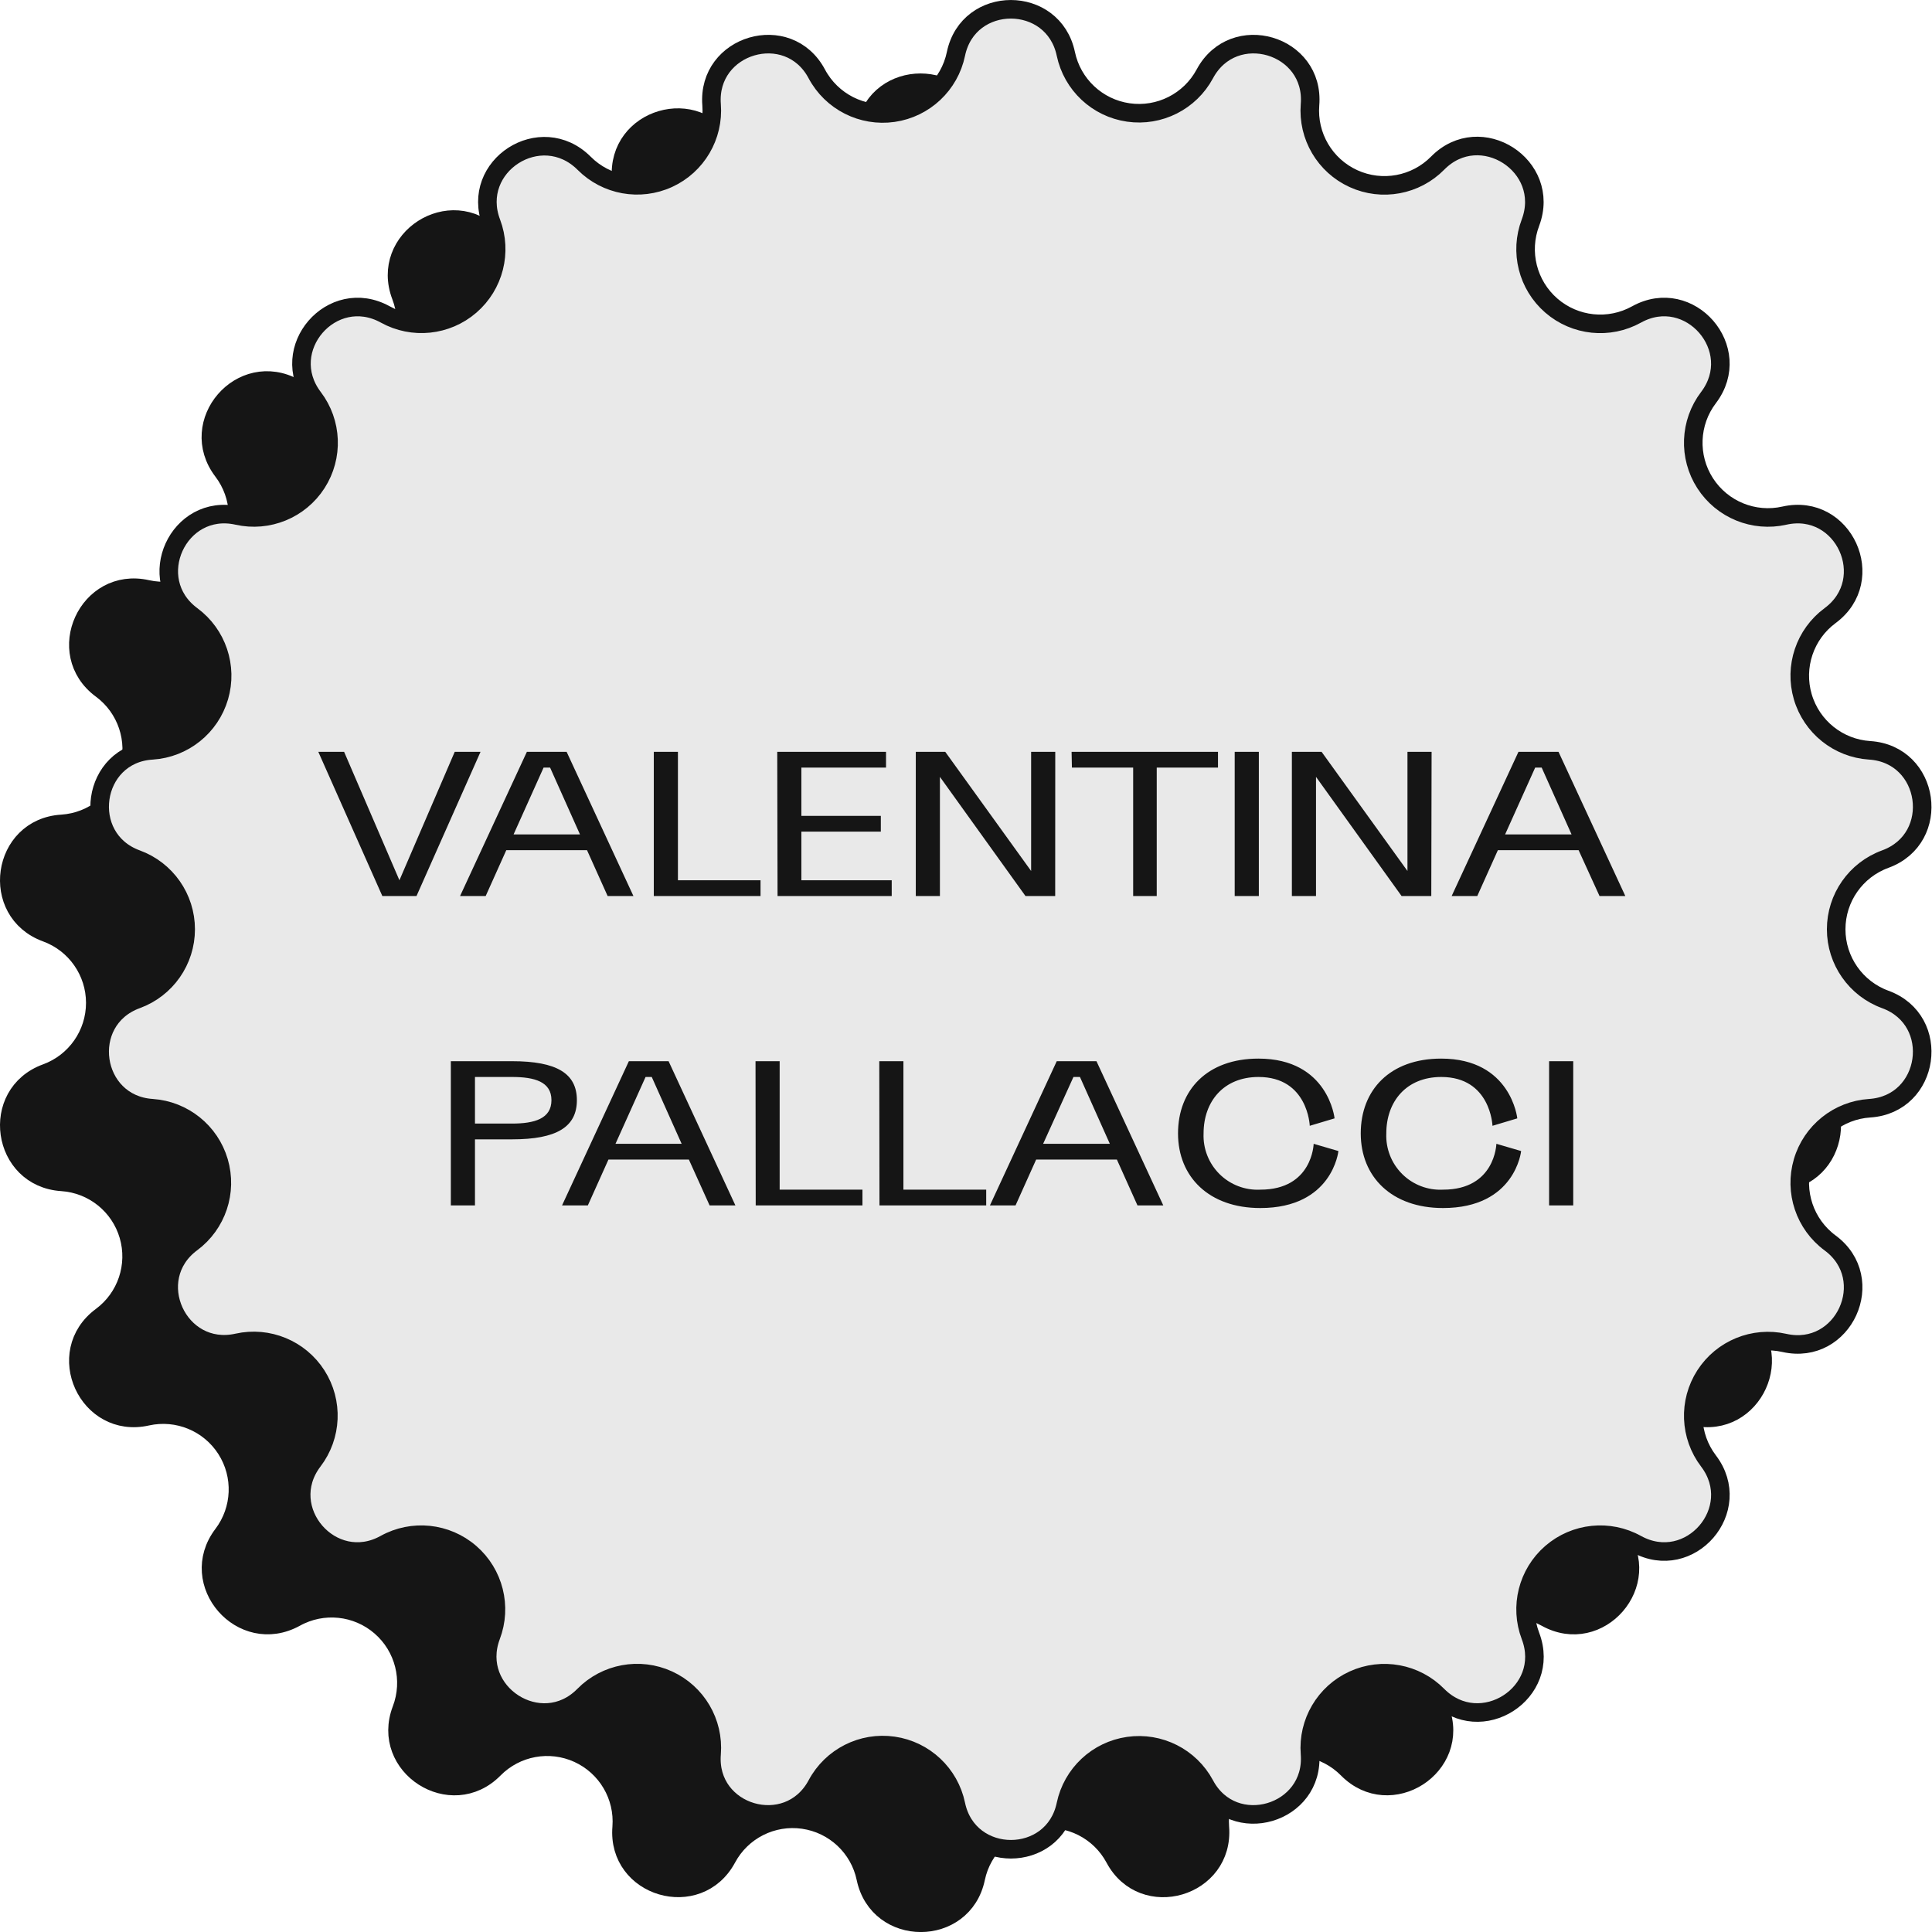
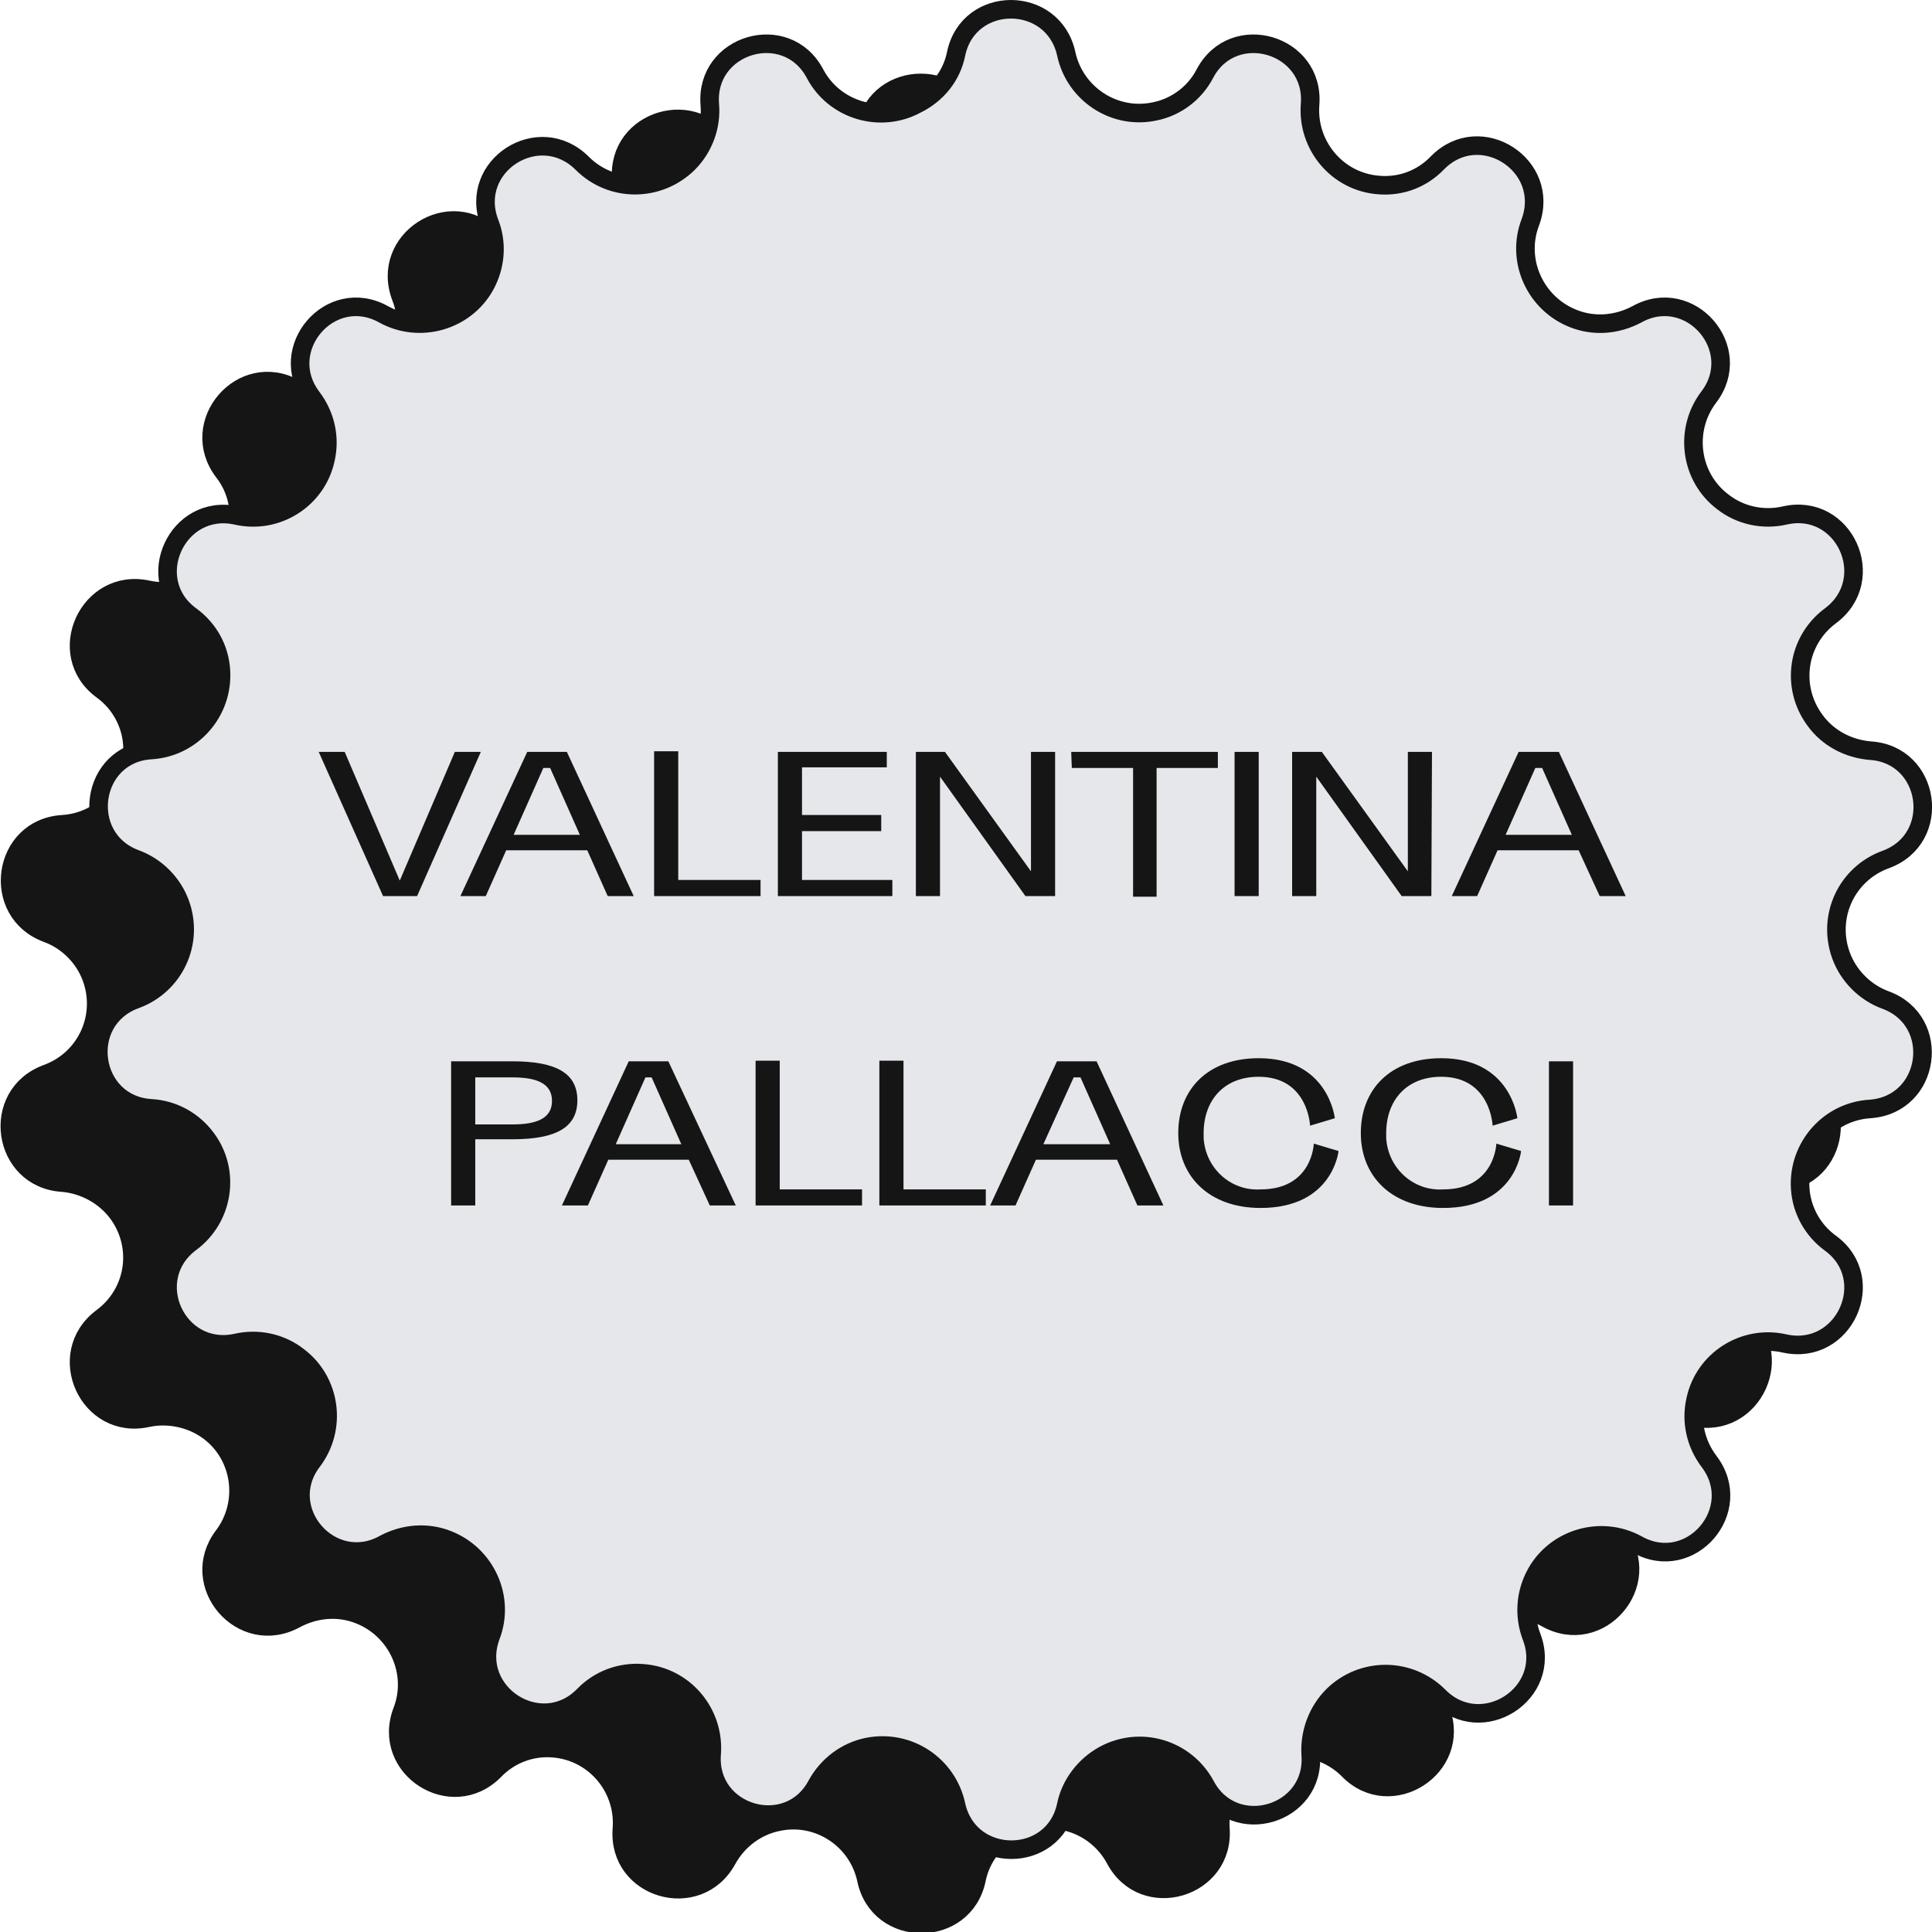
- <svg xmlns="http://www.w3.org/2000/svg" id="Livello_1" data-name="Livello 1" viewBox="0 0 312.14 312.23">
+ <svg xmlns="http://www.w3.org/2000/svg" version="1.1" id="Livello_1" x="0px" y="0px" viewBox="0 0 312.1 312.2" style="enable-background:new 0 0 312.1 312.2;" xml:space="preserve">
+   <style type="text/css">
+ 	.st0{fill:#151515;stroke:#151515;stroke-width:3;}
+ 	.st1{fill:#E5E7EB;stroke:#151515;stroke-width:3;}
+ 	.st2{fill:#151515;}
+ </style>
  <g>
-     <path d="M139.88,20.58c2-9.61,15.75-9.61,17.77,0a12.07,12.07,0,0,0,22.45,3.23c4.65-8.65,17.81-4.79,17,5a12.08,12.08,0,0,0,20.64,9.43c6.89-7,18.44.42,14.94,9.6A12.08,12.08,0,0,0,249.87,62.7c8.58-4.77,17.57,5.6,11.63,13.42a12.08,12.08,0,0,0,12.26,19.09c9.58-2.16,15.28,10.32,7.38,16.15a12.08,12.08,0,0,0,6.39,21.77c9.8.63,11.76,14.21,2.53,17.58a12.08,12.08,0,0,0,0,22.69c9.23,3.36,7.27,16.95-2.53,17.58a12.07,12.07,0,0,0-6.39,21.76c7.9,5.84,2.2,18.32-7.38,16.16A12.08,12.08,0,0,0,261.5,248c5.94,7.82-3.05,18.19-11.63,13.42a12.08,12.08,0,0,0-17.15,14.86c3.5,9.17-8.05,16.59-14.94,9.6a12.08,12.08,0,0,0-20.64,9.42c.77,9.79-12.39,13.66-17,5a12.07,12.07,0,0,0-22.45,3.23c-2,9.61-15.75,9.61-17.77,0a12.07,12.07,0,0,0-22.45-3.23c-4.65,8.65-17.81,4.78-17-5a12.08,12.08,0,0,0-20.64-9.42c-6.9,7-18.44-.43-14.94-9.6a12.08,12.08,0,0,0-17.15-14.86C39.08,266.18,30.09,255.81,36,248A12.08,12.08,0,0,0,23.77,228.9c-9.58,2.16-15.28-10.32-7.38-16.16A12.07,12.07,0,0,0,10,191c-9.8-.63-11.76-14.22-2.53-17.58a12.08,12.08,0,0,0,0-22.69c-9.23-3.37-7.27-17,2.53-17.58a12.08,12.08,0,0,0,6.39-21.77c-7.9-5.83-2.2-18.31,7.38-16.15A12.08,12.08,0,0,0,36,76.12c-5.94-7.82,3-18.19,11.63-13.42A12.08,12.08,0,0,0,64.81,47.84c-3.5-9.18,8-16.59,14.94-9.6a12.08,12.08,0,0,0,20.64-9.43c-.77-9.79,12.39-13.65,17-5A12.07,12.07,0,0,0,139.88,20.58Z" fill="#151515" stroke="#151515" stroke-width="3" />
-     <path d="M154.49,8.71c2-9.61,15.74-9.61,17.76,0a12.08,12.08,0,0,0,22.46,3.23c4.64-8.66,17.81-4.79,17,5a12.07,12.07,0,0,0,20.63,9.42c6.9-7,18.44.43,15,9.61a12.07,12.07,0,0,0,17.14,14.85c8.59-4.76,17.57,5.61,11.63,13.43a12.07,12.07,0,0,0,12.27,19.08c9.58-2.15,15.28,10.33,7.38,16.16a12.08,12.08,0,0,0,6.39,21.77c9.8.63,11.75,14.21,2.53,17.58a12.07,12.07,0,0,0,0,22.68c9.22,3.37,7.27,16.95-2.53,17.58a12.08,12.08,0,0,0-6.39,21.77c7.9,5.83,2.2,18.31-7.38,16.16a12.07,12.07,0,0,0-12.27,19.08c5.94,7.82-3,18.19-11.63,13.43a12.07,12.07,0,0,0-17.14,14.85c3.49,9.18-8.05,16.6-15,9.61a12.07,12.07,0,0,0-20.63,9.42c.77,9.79-12.4,13.66-17,5a12.08,12.08,0,0,0-22.46,3.23c-2,9.61-15.74,9.61-17.76,0A12.08,12.08,0,0,0,132,288.42c-4.64,8.66-17.81,4.79-17-5A12.07,12.07,0,0,0,94.36,274c-6.9,7-18.44-.43-15-9.61a12.07,12.07,0,0,0-17.14-14.85c-8.59,4.76-17.57-5.61-11.63-13.43A12.07,12.07,0,0,0,38.37,217c-9.58,2.15-15.28-10.33-7.38-16.16A12.08,12.08,0,0,0,24.6,179.1c-9.8-.63-11.75-14.21-2.53-17.58a12.07,12.07,0,0,0,0-22.68c-9.22-3.37-7.27-17,2.53-17.58A12.08,12.08,0,0,0,31,99.49c-7.9-5.83-2.2-18.31,7.38-16.16A12.07,12.07,0,0,0,50.64,64.25c-5.94-7.82,3-18.19,11.63-13.43A12.07,12.07,0,0,0,79.41,36c-3.49-9.18,8-16.6,15-9.61A12.07,12.07,0,0,0,115,16.94c-.77-9.79,12.4-13.66,17-5A12.08,12.08,0,0,0,154.49,8.71Z" fill="#e9e9e9" stroke="#151515" stroke-width="3" />
-     <path d="M77.66,121.5H73.49l-8.94,20.76L55.61,121.5H51.44l10.35,23.31h5.52ZM98.2,144.81h4.17L91.57,121.5H85.15l-10.8,23.31h4.14l3.33-7.41H94.87ZM87.85,124.05H88.9l4.83,10.8H83Zm17.81,20.76h17.25v-2.55H109.56V121.5h-3.9Zm20,0h18.45v-2.55H129.51V134.4h12.84v-2.55H129.51v-7.8h13.68V121.5H125.61Zm44.88-23.31h-3.9v19.26L152.76,121.5H148v23.31h3.9V125.55l13.83,19.26h4.8Zm2.69,2.55h9.9v20.76h3.81V124.05h9.9V121.5H173.18Zm26.31-2.55v23.31h3.9V121.5Zm31.82,0h-3.9v19.26L213.58,121.5h-4.8v23.31h3.9V125.55l13.83,19.26h4.8Zm27.14,23.31h4.17l-10.8-23.31H245.4l-10.8,23.31h4.14l3.33-7.41h13.05ZM248.1,124.05h1.05l4.83,10.8H243.24ZM72.86,171.5v23.31h3.9V184.13h6c7.2,0,10.47-2,10.47-6.33s-3.27-6.3-10.47-6.3Zm3.9,10.08v-7.53h6c3.6,0,6.36.75,6.36,3.75s-2.76,3.78-6.36,3.78Zm37.92,13.23h4.17l-10.8-23.31h-6.42l-10.8,23.31H95l3.33-7.41h13Zm-10.35-20.76h1l4.83,10.8H99.47Zm17.8,20.76h17.25v-2.55H126V171.5h-3.9Zm20,0h17.25v-2.55H146V171.5h-3.9Zm41.7,0H188l-10.8-23.31h-6.42l-10.8,23.31h4.14l3.33-7.41h13.05Zm-10.35-20.76h1.05l4.83,10.8H168.58Zm42.2,6.69s-1-9.66-12.3-9.66c-8.28,0-13,5.07-13,12.09s5,12.06,13.29,12.06c11.7,0,12.63-9.21,12.63-9.21l-4-1.17s-.18,7.41-8.61,7.41a8.73,8.73,0,0,1-9.18-9.09c0-5.16,3.24-9.12,8.88-9.12,8,0,8.28,7.89,8.28,7.89Zm29.53,0s-1-9.66-12.3-9.66c-8.28,0-13,5.07-13,12.09s5,12.06,13.29,12.06c11.7,0,12.63-9.21,12.63-9.21l-4-1.17s-.18,7.41-8.61,7.41a8.73,8.73,0,0,1-9.18-9.09c0-5.16,3.24-9.12,8.88-9.12,8,0,8.28,7.89,8.28,7.89Zm5.14-9.24v23.31h3.9V171.5Z" fill="#151515" />
+     <path class="st0" d="M139.9,20.6c2-9.6,15.8-9.6,17.8,0c1.4,6.5,7.8,10.7,14.3,9.3c3.5-0.7,6.5-3,8.2-6.1c4.6-8.6,17.8-4.8,17,5   c-0.5,6.7,4.4,12.5,11.1,13c3.5,0.3,7-1,9.5-3.6c6.9-7,18.4,0.4,14.9,9.6c-2.4,6.2,0.7,13.2,7,15.6c3.4,1.3,7.1,1,10.2-0.7   c8.6-4.8,17.6,5.6,11.6,13.4c-4,5.3-3,12.9,2.3,16.9c2.8,2.1,6.5,2.9,9.9,2.2c9.6-2.2,15.3,10.3,7.4,16.2c-5.4,4-6.5,11.5-2.5,16.9   c2.1,2.9,5.4,4.6,8.9,4.9c9.8,0.6,11.8,14.2,2.5,17.6c-6.3,2.3-9.5,9.2-7.2,15.5c1.2,3.3,3.9,6,7.2,7.2c9.2,3.4,7.3,16.9-2.5,17.6   c-6.7,0.4-11.7,6.2-11.3,12.8c0.2,3.6,2,6.8,4.9,8.9c7.9,5.8,2.2,18.3-7.4,16.2c-6.5-1.5-13,2.6-14.4,9.1c-0.8,3.5,0,7.1,2.2,10   c5.9,7.8-3,18.2-11.6,13.4c-5.8-3.2-13.2-1.1-16.4,4.7c-1.7,3.1-2,6.8-0.7,10.2c3.5,9.2-8.1,16.6-14.9,9.6   c-4.7-4.7-12.3-4.8-17.1-0.1c-2.5,2.5-3.8,6-3.6,9.5c0.8,9.8-12.4,13.7-17,5c-3.2-5.9-10.5-8.1-16.3-4.9c-3.1,1.7-5.4,4.7-6.1,8.2   c-2,9.6-15.8,9.6-17.8,0c-1.4-6.5-7.8-10.7-14.3-9.3c-3.5,0.7-6.5,3-8.2,6.1c-4.7,8.6-17.8,4.8-17-5c0.5-6.7-4.5-12.5-11.1-13   c-3.5-0.3-7,1-9.5,3.6c-6.9,7-18.4-0.4-14.9-9.6c2.4-6.2-0.8-13.2-7-15.6c-3.3-1.3-7-1-10.2,0.7c-8.7,4.8-17.6-5.6-11.7-13.4   c4-5.3,3-12.9-2.3-16.9c-2.8-2.1-6.5-2.9-9.9-2.2c-9.6,2.2-15.3-10.3-7.4-16.2c5.4-4,6.5-11.5,2.5-16.9c-2.1-2.8-5.4-4.6-8.9-4.9   c-9.8-0.6-11.8-14.2-2.5-17.6c6.3-2.3,9.5-9.2,7.2-15.5c-1.2-3.3-3.9-6-7.2-7.2c-9.2-3.4-7.3-17,2.5-17.6   c6.7-0.4,11.7-6.2,11.3-12.8c-0.2-3.5-2-6.8-4.9-8.9c-7.9-5.8-2.2-18.3,7.4-16.2c6.5,1.4,13-2.7,14.4-9.2c0.8-3.5,0-7.1-2.2-9.9   c-5.9-7.8,3-18.2,11.6-13.4c5.8,3.3,13.2,1.2,16.4-4.6c1.7-3.1,2-6.9,0.7-10.2c-3.5-9.2,8-16.6,14.9-9.6c4.7,4.7,12.3,4.8,17.1,0.1   c2.5-2.5,3.8-6,3.6-9.5c-0.8-9.8,12.4-13.6,17-5c3.1,5.9,10.4,8.1,16.3,5C136.9,27.1,139.2,24.1,139.9,20.6z" />
+     <path class="st1" d="M154.5,8.7c2-9.6,15.7-9.6,17.8,0c1.4,6.5,7.8,10.7,14.3,9.3c3.5-0.7,6.5-3,8.1-6.1c4.6-8.7,17.8-4.8,17,5   c-0.5,6.6,4.4,12.5,11.1,13c3.6,0.3,7-1,9.5-3.6c6.9-7,18.4,0.4,15,9.6c-2.4,6.2,0.8,13.2,7,15.6c3.3,1.3,7,1,10.2-0.7   c8.6-4.8,17.6,5.6,11.6,13.4c-4,5.3-3,12.9,2.3,16.9c2.8,2.2,6.5,3,10,2.2c9.6-2.2,15.3,10.3,7.4,16.2c-5.4,4-6.5,11.5-2.5,16.9   c2.1,2.9,5.4,4.6,8.9,4.9c9.8,0.6,11.8,14.2,2.5,17.6c-6.3,2.3-9.5,9.2-7.2,15.5c1.2,3.3,3.9,6,7.2,7.2c9.2,3.4,7.3,16.9-2.5,17.6   c-6.7,0.4-11.7,6.2-11.3,12.8c0.2,3.5,2,6.8,4.9,8.9c7.9,5.8,2.2,18.3-7.4,16.2c-6.5-1.5-13,2.6-14.4,9.1c-0.8,3.5,0,7.1,2.2,10   c5.9,7.8-3,18.2-11.6,13.4c-5.8-3.2-13.2-1.1-16.4,4.7c-1.7,3.1-2,6.8-0.7,10.2c3.5,9.2-8.1,16.6-15,9.6   c-4.7-4.7-12.3-4.8-17.1-0.1c-2.5,2.5-3.8,6-3.6,9.5c0.8,9.8-12.4,13.7-17,5c-3.2-5.9-10.5-8.1-16.4-4.9c-3.1,1.7-5.4,4.7-6.1,8.1   c-2,9.6-15.7,9.6-17.8,0c-1.4-6.5-7.7-10.7-14.3-9.4c-3.5,0.7-6.5,3-8.2,6.1c-4.6,8.7-17.8,4.8-17-5c0.5-6.6-4.4-12.5-11.1-13   c-3.6-0.3-7.1,1-9.6,3.6c-6.9,7-18.4-0.4-15-9.6c2.4-6.2-0.8-13.2-7-15.6c-3.3-1.3-7-1-10.2,0.7c-8.6,4.8-17.6-5.6-11.6-13.4   c4-5.3,3-12.9-2.3-16.9c-2.8-2.2-6.5-3-10-2.2c-9.6,2.1-15.3-10.3-7.4-16.2c5.4-4,6.5-11.6,2.5-16.9c-2.1-2.8-5.3-4.6-8.9-4.8   c-9.8-0.6-11.8-14.2-2.5-17.6c6.3-2.3,9.5-9.2,7.2-15.5c-1.2-3.3-3.9-6-7.2-7.2c-9.2-3.4-7.3-17,2.5-17.6   c6.7-0.4,11.7-6.2,11.3-12.8c-0.2-3.6-2-6.8-4.9-8.9c-7.9-5.8-2.2-18.3,7.4-16.2c6.5,1.5,13-2.6,14.4-9.1c0.8-3.5,0-7.1-2.2-10   c-5.9-7.8,3-18.2,11.6-13.4c5.8,3.2,13.2,1.1,16.4-4.7c1.7-3.1,2-6.8,0.7-10.1c-3.5-9.2,8-16.6,15-9.6c4.7,4.7,12.3,4.7,17.1,0   c2.5-2.5,3.8-6,3.5-9.5c-0.8-9.8,12.4-13.7,17-5c3.1,5.9,10.5,8.1,16.3,5C151.5,15.2,153.8,12.2,154.5,8.7z" />
+     <path class="st2" d="M77.7,121.5h-4.2l-8.9,20.8l-8.9-20.8h-4.2l10.4,23.3h5.5L77.7,121.5z M98.2,144.8h4.2l-10.8-23.3h-6.4   l-10.8,23.3h4.1l3.3-7.4h13.1L98.2,144.8z M87.8,124.1h1.1l4.8,10.8H83L87.8,124.1z M105.7,144.8h17.2v-2.6h-13.3v-20.8h-3.9V144.8   z M125.7,144.8h18.5v-2.6h-14.6v-7.9h12.8v-2.6h-12.8V124h13.7v-2.5h-17.6L125.7,144.8z M170.5,121.5h-3.9v19.3l-13.9-19.3H148   v23.3h3.9v-19.3l13.8,19.3h4.8L170.5,121.5z M173.2,124.1h9.9v20.8h3.8v-20.8h9.9v-2.6h-23.7L173.2,124.1z M199.5,121.5v23.3h3.9   v-23.3H199.5z M231.4,121.5h-3.9v19.3l-13.9-19.3h-4.8v23.3h3.9v-19.3l13.8,19.3h4.8L231.4,121.5z M258.5,144.8h4.2l-10.8-23.3   h-6.5l-10.8,23.3h4.1l3.3-7.4h13.1L258.5,144.8z M248.1,124.1h1.1l4.8,10.8h-10.7L248.1,124.1z M72.9,171.5v23.3h3.9v-10.7h6   c7.2,0,10.5-2,10.5-6.3s-3.3-6.3-10.5-6.3H72.9z M76.8,181.6v-7.5h6c3.6,0,6.4,0.8,6.4,3.8s-2.8,3.8-6.4,3.8H76.8z M114.7,194.8   h4.2L108,171.5h-6.4l-10.8,23.3H95l3.3-7.4h13L114.7,194.8z M104.3,174.1h1l4.8,10.8H99.5L104.3,174.1z M122.1,194.8h17.2v-2.6H126   v-20.8h-3.9L122.1,194.8z M142.1,194.8h17.2v-2.6H146v-20.8h-3.9L142.1,194.8z M183.8,194.8h4.2l-10.8-23.3h-6.4L160,194.8h4.1   l3.3-7.4h13.1L183.8,194.8z M173.5,174.1h1.1l4.8,10.8h-10.8L173.5,174.1z M215.7,180.7c0,0-1-9.7-12.3-9.7c-8.3,0-13,5.1-13,12.1   s5,12.1,13.3,12.1c11.7,0,12.6-9.2,12.6-9.2l-4-1.2c0,0-0.2,7.4-8.6,7.4c-4.8,0.3-8.9-3.4-9.2-8.3c0-0.3,0-0.6,0-0.8   c0-5.2,3.2-9.1,8.9-9.1c8,0,8.3,7.9,8.3,7.9L215.7,180.7z M245.2,180.7c0,0-1-9.7-12.3-9.7c-8.3,0-13,5.1-13,12.1s5,12.1,13.3,12.1   c11.7,0,12.6-9.2,12.6-9.2l-4-1.2c0,0-0.2,7.4-8.6,7.4c-4.8,0.3-8.9-3.4-9.2-8.3c0-0.3,0-0.6,0-0.8c0-5.2,3.2-9.1,8.9-9.1   c8,0,8.3,7.9,8.3,7.9L245.2,180.7z M250.3,171.5v23.3h3.9v-23.3H250.3z" />
  </g>
</svg>
